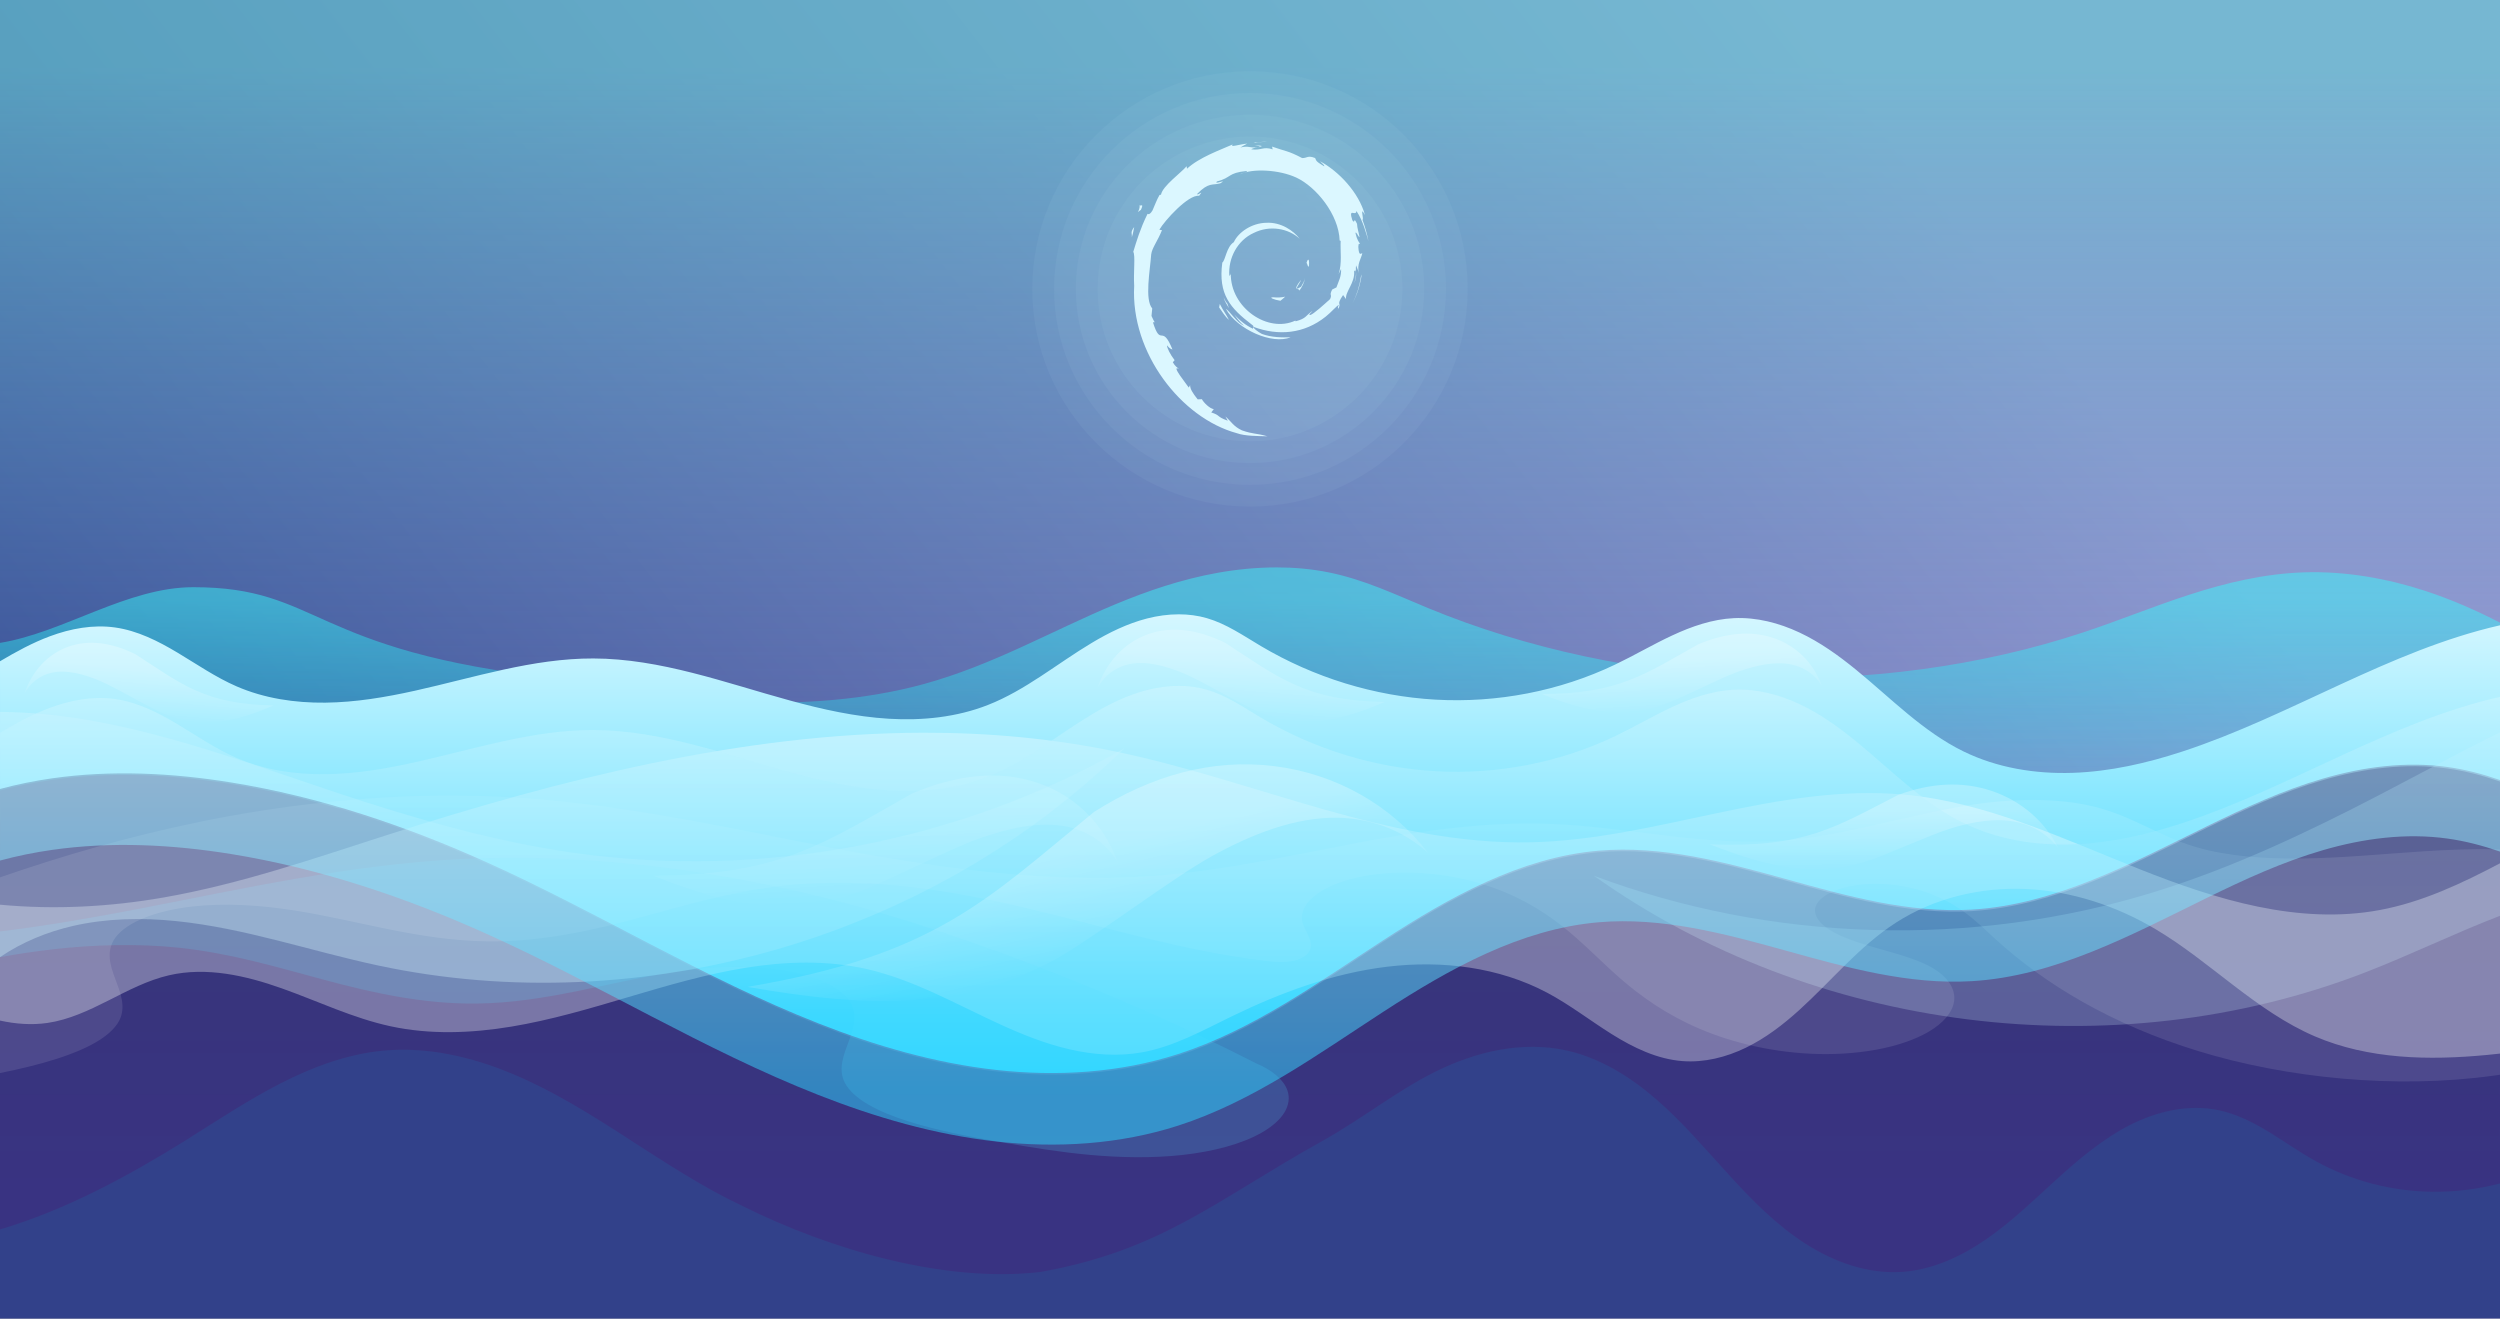
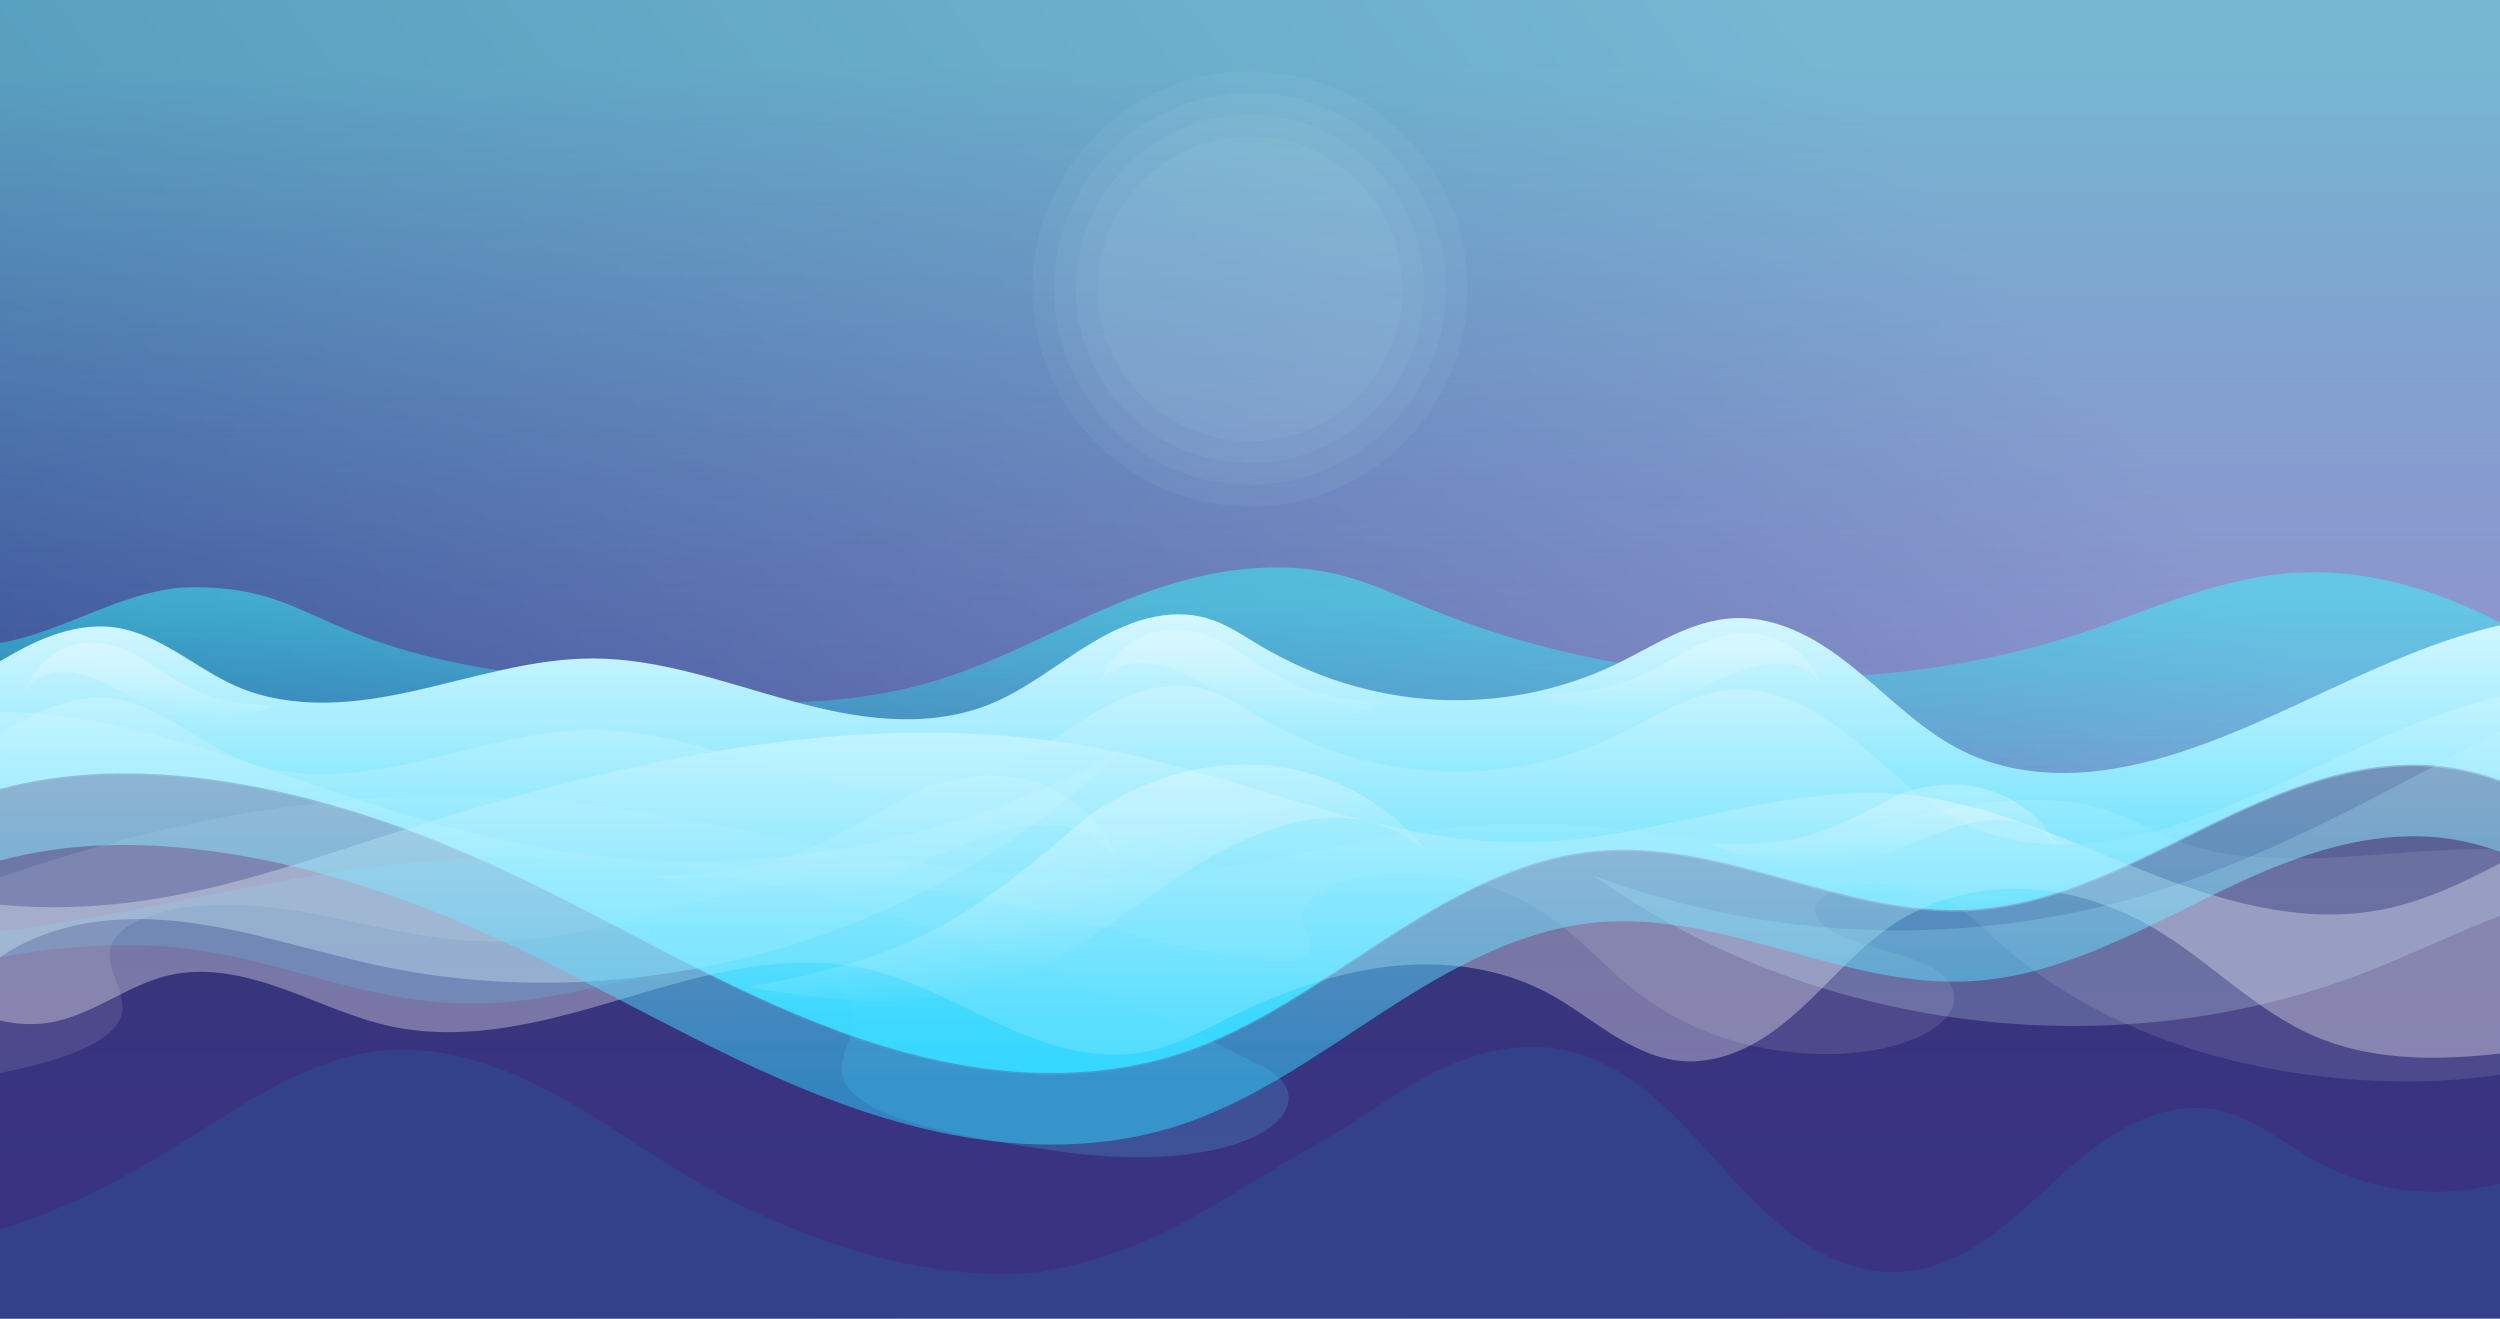
<svg xmlns="http://www.w3.org/2000/svg" xmlns:ns1="http://www.openswatchbook.org/uri/2009/osb" xmlns:xlink="http://www.w3.org/1999/xlink" id="svg8" version="1.1" viewBox="0 0 1083.733 571.5" height="2160" width="4096" style="enable-background:new">
  <defs id="defs2">
    <linearGradient id="linearGradient1275">
      <stop style="stop-color:#34ffff;stop-opacity:1" offset="0" id="stop1271" />
      <stop style="stop-color:#00ffff;stop-opacity:0.328" offset="1" id="stop1273" />
    </linearGradient>
    <linearGradient id="linearGradient1190">
      <stop style="stop-color:#ffffff;stop-opacity:1" offset="0" id="stop1186" />
      <stop style="stop-color:#ffffff;stop-opacity:0" offset="1" id="stop1188" />
    </linearGradient>
    <linearGradient id="linearGradient1199">
      <stop style="stop-color:#550064;stop-opacity:0.647" offset="0" id="stop1195" />
      <stop style="stop-color:#2e2e2e;stop-opacity:1" offset="1" id="stop1197" />
    </linearGradient>
    <linearGradient id="linearGradient1189">
      <stop style="stop-color:#2ed5ff;stop-opacity:1" offset="0" id="stop1185" />
      <stop style="stop-color:#d6f7ff;stop-opacity:1" offset="1" id="stop1187" />
    </linearGradient>
    <linearGradient ns1:paint="solid" id="linearGradient5411">
      <stop id="stop5409" offset="0" style="stop-color:#000000;stop-opacity:1;" />
    </linearGradient>
    <linearGradient ns1:paint="solid" id="linearGradient5224">
      <stop id="stop5222" offset="0" style="stop-color:#ffffff;stop-opacity:1;" />
    </linearGradient>
    <linearGradient xlink:href="#linearGradient1189" id="linearGradient1424" x1="286.325" y1="803.552" x2="286.325" y2="142.503" gradientUnits="userSpaceOnUse" gradientTransform="matrix(0.2645833,0,0,0.2645833,431.1468,-47.01476)" />
    <linearGradient xlink:href="#linearGradient1199" id="linearGradient1545" x1="127.075" y1="425.404" x2="127.075" y2="158.578" gradientUnits="userSpaceOnUse" gradientTransform="matrix(1,0,0,1.016424,431.147,-194.665)" />
    <linearGradient xlink:href="#linearGradient1190" id="linearGradient1192" x1="109.538" y1="295.128" x2="123.582" y2="343.811" gradientUnits="userSpaceOnUse" gradientTransform="rotate(3.306965,3775.54,6395.125)" />
    <linearGradient xlink:href="#linearGradient1190" id="linearGradient1212" gradientUnits="userSpaceOnUse" gradientTransform="matrix(-0.3902479,0.1037575,0.1450049,0.482443,535.7784,-142.0893)" x1="109.538" y1="295.128" x2="123.582" y2="343.811" />
    <linearGradient xlink:href="#linearGradient1190" id="linearGradient1216" gradientUnits="userSpaceOnUse" gradientTransform="matrix(0.6282399,0.159825,-0.2470431,0.6971736,391.6975,-143.0529)" x1="109.538" y1="295.128" x2="123.582" y2="343.811" />
    <linearGradient xlink:href="#linearGradient1190" id="linearGradient1236" gradientUnits="userSpaceOnUse" gradientTransform="matrix(-0.3384381,0.0899825,0.1257538,0.4183932,62.72042,-117.7709)" x1="109.538" y1="295.128" x2="123.582" y2="343.811" />
    <linearGradient xlink:href="#linearGradient1190" id="linearGradient1244" gradientUnits="userSpaceOnUse" gradientTransform="matrix(0.3788481,0.09637941,-0.1489747,0.4204173,733.7983,-123.2883)" x1="109.538" y1="295.128" x2="123.582" y2="343.811" />
    <linearGradient xlink:href="#linearGradient1190" id="linearGradient1248" gradientUnits="userSpaceOnUse" gradientTransform="matrix(0.4850357,0.1285777,-0.1309153,0.4763751,803.4166,-77.40054)" x1="109.538" y1="295.128" x2="123.582" y2="343.811" />
    <linearGradient xlink:href="#linearGradient1189" id="linearGradient1215" gradientUnits="userSpaceOnUse" gradientTransform="matrix(0.2645833,0,0,0.2645833,431.1468,-15.98942)" x1="286.325" y1="803.552" x2="286.325" y2="142.503" />
    <linearGradient xlink:href="#linearGradient1275" id="linearGradient1277" x1="122.311" y1="189.061" x2="122.311" y2="273.189" gradientUnits="userSpaceOnUse" gradientTransform="translate(431.147,-203.3901)" />
    <linearGradient xlink:href="#linearGradient835" id="linearGradient861" gradientUnits="userSpaceOnUse" gradientTransform="translate(0,-427.9561)" x1="-204.973" y1="-150.545" x2="453.474" y2="361.302" />
    <linearGradient id="linearGradient835">
      <stop style="stop-color:#34438d;stop-opacity:1" offset="0" id="stop831" />
      <stop style="stop-color:#9d95d0;stop-opacity:1" offset="1" id="stop833" />
    </linearGradient>
    <linearGradient xlink:href="#linearGradient853" id="linearGradient855" x1="104.897" y1="-490.958" x2="104.897" y2="-366.161" gradientUnits="userSpaceOnUse" gradientTransform="matrix(1,0,0,3.231279,0,1542.989)" />
    <linearGradient id="linearGradient853">
      <stop style="stop-color:#5fcbd3;stop-opacity:0.631" offset="0" id="stop849" />
      <stop style="stop-color:#577dc4;stop-opacity:0" offset="1" id="stop851" />
    </linearGradient>
  </defs>
  <g id="layer1" transform="translate(0,274.5)" style="display:inline;opacity:1">
    <rect style="display:inline;opacity:1;fill:#353a5b;fill-opacity:1;fill-rule:nonzero;stroke:none;stroke-width:3.175;stroke-linecap:butt;stroke-linejoin:round;stroke-miterlimit:4;stroke-dasharray:none;stroke-dashoffset:0;stroke-opacity:1;paint-order:normal" id="rect1690" width="1083.733" height="571.5" x="-6.2807871e-005" y="-274.5" />
    <g transform="translate(431.147,-202.7281)" id="g3589" style="display:inline;opacity:1;stroke-width:3.175;stroke-miterlimit:4;stroke-dasharray:none">
      <rect y="-499.728" x="-431.147" height="571.5" width="1083.733" id="rect857-5" style="opacity:1;fill:url(#linearGradient861);fill-opacity:1;fill-rule:nonzero;stroke:none;stroke-width:3.175;stroke-linecap:butt;stroke-linejoin:round;stroke-miterlimit:4;stroke-dasharray:none;stroke-dashoffset:0;stroke-opacity:1;paint-order:normal" transform="scale(1,-1)" />
      <rect y="-71.772" x="-431.147" height="571.5" width="1083.733" id="rect843-2" style="opacity:1;fill:url(#linearGradient855);fill-opacity:1;fill-rule:nonzero;stroke:none;stroke-width:3.175;stroke-linecap:butt;stroke-linejoin:round;stroke-miterlimit:4;stroke-dasharray:none;stroke-dashoffset:0;stroke-opacity:1;paint-order:normal" />
    </g>
    <circle style="opacity:0.048;fill:#d7f7ff;fill-opacity:1;fill-rule:nonzero;stroke:none;stroke-width:2.646;stroke-linecap:round;stroke-linejoin:miter;stroke-miterlimit:4;stroke-dasharray:none;stroke-dashoffset:10;stroke-opacity:0.667;paint-order:markers fill stroke" id="circle4960" cx="541.867" cy="-149.256" r="66.066" />
    <circle r="94.38" cy="-149.256" cx="541.867" id="circle4916" style="opacity:0.048;fill:#d7f7ff;fill-opacity:1;fill-rule:nonzero;stroke:none;stroke-width:2.646;stroke-linecap:round;stroke-linejoin:miter;stroke-miterlimit:4;stroke-dasharray:none;stroke-dashoffset:10;stroke-opacity:0.667;paint-order:markers fill stroke" />
    <circle style="opacity:0.048;fill:#d7f7ff;fill-opacity:1;fill-rule:nonzero;stroke:none;stroke-width:2.646;stroke-linecap:round;stroke-linejoin:miter;stroke-miterlimit:4;stroke-dasharray:none;stroke-dashoffset:10;stroke-opacity:0.667;paint-order:markers fill stroke" id="circle4958" cx="541.867" cy="-149.256" r="75.504" />
    <path style="display:inline;opacity:0.456;fill:url(#linearGradient1277);fill-opacity:1;fill-rule:nonzero;stroke:none;stroke-width:3.175;stroke-linecap:butt;stroke-linejoin:round;stroke-miterlimit:4;stroke-dasharray:none;stroke-dashoffset:0;stroke-opacity:1;paint-order:normal" d="m 553.458,-28.532 c -8.602,-0.006 -17.243,0.84 -25.578,2.333 -15.689,2.81 -30.398,7.835 -44.301,13.622 -27.806,11.575 -53.12,26.406 -83.279,34.648 -25.096,6.858 -52.571,8.817 -79.484,7.695 -26.913,-1.123 -53.085,-7.277 -79.395,-10.197 -107.651,-11.948 -102.239,-39.524 -157.642,-39.524 -28.75,0 -56.121,19.651 -83.779,24.144 V 75.811 H 1083.733 V -4.592 c -10.234,-5.26 -20.977,-10.025 -32.481,-13.781 -16.411,-5.359 -34.492,-8.62 -52.599,-8.017 -17.191,0.573 -33.797,4.581 -49.403,9.633 -15.605,5.051 -30.455,11.169 -45.987,16.328 C 858.725,14.365 808.741,21.027 759.466,19.101 710.191,17.176 661.715,6.701 619.263,-10.814 c -14.035,-5.791 -27.686,-12.42 -43.359,-15.577 -7.295,-1.469 -14.855,-2.137 -22.446,-2.142 z" id="rect1245" />
    <path style="display:inline;opacity:1;fill:#32418a;fill-opacity:1;fill-rule:nonzero;stroke:none;stroke-width:3.175;stroke-linecap:butt;stroke-linejoin:round;stroke-miterlimit:4;stroke-dasharray:none;stroke-dashoffset:0;stroke-opacity:1;paint-order:normal" d="m 1083.733,48.023 v 16.279 c -7.42,-2.581 -15.011,-4.575 -22.805,-5.661 -17.992,-2.507 -36.416,-0.054 -53.861,5.011 -17.445,5.065 -34.031,12.689 -50.342,20.687 -32.621,15.995 -65.732,33.973 -101.999,36.125 -27.377,1.625 -54.363,-5.957 -80.788,-13.296 -26.424,-7.339 -53.568,-14.574 -80.893,-12.24 -33.929,2.899 -64.799,20.244 -93.36,38.788 -28.561,18.544 -56.618,38.972 -89.036,49.394 -25.34,8.147 -52.51,9.805 -78.962,6.843 -26.452,-2.962 -52.246,-10.451 -77.016,-20.195 C 305.131,150.272 259.607,121.877 211.072,100.008 175.672,84.057 138.542,71.567 100.214,65.361 74.551,61.206 48.277,59.893 22.54,63.567 14.953,64.65 7.412,66.182 -5.8081309e-5,68.179 V 297 H 1083.733 V 48.023 Z" id="rect1317" />
    <path style="opacity:0.331;fill:url(#linearGradient1545);fill-opacity:1;fill-rule:nonzero;stroke:none;stroke-width:3.175;stroke-linecap:butt;stroke-linejoin:round;stroke-miterlimit:4;stroke-dasharray:none;stroke-dashoffset:0;stroke-opacity:1;paint-order:normal" d="m 742.867,18.577 c -6.276,3.8e-4 -12.568,0.559 -18.732,1.565 -19.723,3.218 -38.488,10.701 -57.11,18.046 -18.622,7.345 -37.474,14.656 -57.252,17.502 -19.778,2.846 -40.836,0.885 -58.076,-9.369 -7.094,-4.219 -13.468,-9.78 -21.089,-12.91 -10.555,-4.335 -22.649,-3.547 -33.437,0.148 -10.788,3.695 -20.467,10.103 -29.656,16.934 -9.189,6.831 -18.05,14.171 -27.842,20.074 -9.791,5.903 -20.707,10.371 -32.084,10.794 -14.625,0.544 -28.588,-5.545 -42.178,-11.065 -24.921,-10.124 -50.689,-18.761 -77.373,-21.683 -26.684,-2.922 -54.499,0.154 -78.451,12.462 -8.561,4.399 -16.632,9.959 -25.775,12.909 -9.361,3.02 -19.485,3.14 -29.139,1.299 -9.653,-1.84 -18.876,-5.584 -27.617,-10.136 -17.482,-9.104 -33.223,-21.466 -51.031,-29.892 -23.544,-11.14 -50.375,-14.835 -76.029,-10.84 V 258.452 C 28.53,249.979 55.29,235.541 80.715,219.675 c 13.429,-8.38 26.621,-17.212 40.687,-24.433 14.066,-7.221 29.146,-12.837 44.839,-14.295 19.035,-1.769 38.241,2.671 55.917,10.064 17.676,7.393 34.021,17.674 50.16,28.084 16.139,10.41 32.23,21.036 49.571,29.208 38.145,19.024 87.796,33.45 129.202,28.581 52.813,-9.489 75.831,-31.019 122.868,-57.208 16.416,-9.14 31.242,-21.104 48.035,-29.507 17.72,-8.867 38.13,-13.583 57.409,-9.221 14.497,3.28 27.533,11.477 38.811,21.299 11.278,9.822 21.017,21.304 31.109,32.378 10.093,11.074 20.697,21.878 33.245,29.953 12.548,8.075 27.297,13.309 42.113,12.269 13.164,-0.924 25.611,-6.717 36.511,-14.276 10.9,-7.559 20.481,-16.879 30.317,-25.82 9.835,-8.941 20.095,-17.624 31.907,-23.603 11.812,-5.978 25.422,-9.103 38.342,-6.381 7.786,1.641 15.016,5.314 21.842,9.461 6.825,4.147 13.352,8.805 20.336,12.669 15.397,8.519 32.891,13.018 50.42,13.227 9.893,0.118 19.788,-1.124 29.376,-3.605 V 22.227 c -2.433,0.212 -4.858,0.505 -7.265,0.88 -17.799,2.776 -34.756,9.702 -50.711,18.189 -31.909,16.975 -60.63,40.415 -94.46,52.972 -12.076,4.482 -24.756,7.523 -37.606,7.89 -12.85,0.368 -25.895,-2.012 -37.376,-7.89 -14.759,-7.557 -26.153,-20.358 -37.101,-32.941 -10.948,-12.583 -22.147,-25.509 -36.71,-33.451 -12.101,-6.599 -25.829,-9.302 -39.637,-9.301 z" id="rect1399" />
    <path id="path1213" d="m 511.033,-8.196 c -4.649,-0.004 -9.319,0.652 -13.823,1.811 -8.479,2.182 -16.428,6.084 -23.941,10.578 -15.027,8.989 -28.707,20.505 -45.005,26.905 -13.562,5.326 -28.41,6.848 -42.955,5.976 -14.544,-0.872 -28.854,-4.07 -42.907,-7.919 -28.106,-7.699 -56.052,-18.137 -85.193,-18.217 -26.242,-0.072 -51.657,8.277 -77.274,13.97 -12.809,2.847 -25.827,5.047 -38.947,5.188 -13.12,0.141 -26.394,-1.835 -38.43,-7.062 -9.011,-3.913 -17.144,-9.551 -25.575,-14.594 -8.431,-5.043 -17.418,-9.584 -27.147,-10.942 -9.498,-1.325 -19.229,0.478 -28.215,3.827 -7.563,2.819 -14.667,6.705 -21.62,10.824 v 55.367 C 7.412,65.52 14.953,63.988 22.541,62.905 c 25.737,-3.674 52.011,-2.361 77.674,1.794 38.328,6.206 75.458,18.696 110.858,34.647 48.535,21.869 94.059,50.264 143.599,69.751 24.77,9.744 50.564,17.232 77.016,20.195 26.452,2.962 53.621,1.304 78.961,-6.843 32.419,-10.422 60.476,-30.85 89.037,-49.394 28.561,-18.544 59.431,-35.889 93.36,-38.788 27.325,-2.335 54.469,4.9 80.893,12.24 26.425,7.339 53.411,14.921 80.788,13.296 36.268,-2.153 69.378,-20.13 101.999,-36.125 16.311,-7.998 32.896,-15.622 50.342,-20.687 17.445,-5.065 35.869,-7.518 53.861,-5.011 7.795,1.086 15.385,3.08 22.805,5.661 V -3.442 c -48.164,10.962 -90.645,39.289 -137.622,54.701 -15.415,5.057 -31.398,8.723 -47.612,9.262 -16.214,0.54 -32.711,-2.144 -47.289,-9.262 -17.606,-8.597 -31.491,-23.069 -46.668,-35.459 -7.589,-6.195 -15.623,-11.946 -24.492,-16.108 -8.869,-4.162 -18.64,-6.694 -28.426,-6.225 -9.29,0.445 -18.265,3.557 -26.698,7.48 -8.434,3.923 -16.458,8.674 -24.852,12.68 -24.07,11.489 -51.082,16.662 -77.711,15.167 -26.629,-1.495 -52.826,-9.629 -75.769,-23.231 -7.585,-4.497 -14.962,-9.644 -23.432,-12.096 -3.942,-1.141 -8.028,-1.659 -12.13,-1.663 z" style="opacity:1;fill:url(#linearGradient1424);fill-opacity:1;fill-rule:nonzero;stroke:none;stroke-width:3.175;stroke-linecap:butt;stroke-linejoin:round;stroke-miterlimit:4;stroke-dasharray:none;stroke-dashoffset:0;stroke-opacity:1;paint-order:normal" />
    <path style="display:inline;opacity:0.328;fill:#ffffff;fill-opacity:1;fill-rule:nonzero;stroke:none;stroke-width:3.175;stroke-linecap:butt;stroke-linejoin:round;stroke-miterlimit:4;stroke-dasharray:none;stroke-dashoffset:0;stroke-opacity:1;paint-order:normal" d="m 400.139,43.128 c -78.15,0.166 -156.903,20.144 -231.971,44.234 -32.076,10.293 -64.06,21.388 -97.243,27.193 -23.288,4.074 -47.357,5.361 -70.925,3.121 v 50.231 C 6.759,169.394 13.716,169.931 20.546,168.94 c 9.376,-1.361 18.091,-5.508 26.549,-9.777 8.458,-4.269 16.942,-8.756 26.173,-10.889 16.226,-3.749 33.252,0.113 48.942,5.694 15.69,5.581 30.85,12.91 47.129,16.422 17.112,3.691 34.934,3.021 52.205,0.162 17.271,-2.859 34.103,-7.862 50.888,-12.834 16.785,-4.971 33.631,-9.936 50.915,-12.712 17.284,-2.777 35.118,-3.319 52.194,0.535 20.583,4.646 39.157,15.411 58.354,24.17 9.598,4.379 19.462,8.293 29.742,10.665 10.28,2.372 21.023,3.171 31.408,1.309 13.714,-2.458 26.14,-9.373 38.663,-15.479 21.395,-10.43 44.061,-18.809 67.693,-21.648 23.632,-2.838 48.376,0.141 69.384,11.329 9.757,5.196 18.53,12.034 27.9,17.9 9.369,5.865 19.659,10.849 30.681,11.691 9.428,0.72 18.924,-1.666 27.432,-5.792 8.508,-4.126 16.096,-9.94 23.108,-16.284 14.022,-12.688 26.111,-27.741 42.017,-37.969 16.61,-10.681 36.734,-15.454 56.461,-14.554 19.727,0.9 39.029,7.322 56.013,17.398 23.935,14.199 43.546,35.529 69.125,46.493 23.239,9.961 49.445,10.46 74.612,8.039 1.868,-0.18 3.735,-0.378 5.601,-0.586 V 99.735 c -16.572,8.738 -33.706,16.832 -52.096,20.258 -35.158,6.55 -71.097,-4.537 -104.319,-17.776 -33.222,-13.24 -66.271,-28.97 -101.883,-32.258 -27.137,-2.506 -54.377,2.38 -81.042,8.008 -26.665,5.628 -53.394,12.047 -80.639,12.659 -61.372,1.377 -119.181,-26.526 -179.255,-39.157 -27.906,-5.867 -56.094,-8.4 -84.361,-8.34 z" id="rect1470" />
    <path style="display:inline;opacity:0.176;fill:#55ddff;fill-opacity:1;fill-rule:nonzero;stroke:none;stroke-width:3.175;stroke-linecap:butt;stroke-linejoin:round;stroke-miterlimit:4;stroke-dasharray:none;stroke-dashoffset:0;stroke-opacity:1;paint-order:normal" d="m 220.717,97.351 c -6.995,0.03 -13.99,0.216 -20.968,0.568 -48.604,2.455 -93.872,12.741 -139.357,21.512 -19.626,3.785 -39.854,7.326 -60.392,9.848 v 11.15 C 7.409,139.093 14.946,137.942 22.635,137.059 c 17.956,-2.062 36.819,-2.636 54.848,-0.735 22.727,2.397 42.936,8.541 63.345,14.01 20.409,5.469 42.476,10.463 65.713,10.202 14.865,-0.167 29.282,-2.49 43.038,-5.266 13.755,-2.776 27.145,-6.033 41.332,-8.221 14.187,-2.188 29.483,-3.274 43.948,-1.581 7.232,0.846 14.168,2.391 19.986,4.666 5.818,2.276 10.488,5.295 13.019,8.732 2.094,2.844 2.703,5.912 2.479,8.934 -0.224,3.022 -1.26,6.015 -2.372,8.989 -2.225,5.949 -4.76,12.106 -1.805,17.977 1.783,3.543 5.526,6.808 10.322,9.595 4.796,2.787 10.626,5.111 16.848,7.103 12.553,4.019 26.654,6.7 40.756,9.184 12.63,2.225 25.411,4.322 38.607,5.51 13.196,1.188 26.885,1.447 39.975,5e-4 13.089,-1.446 25.57,-4.682 34.3,-9.69 4.365,-2.504 7.755,-5.43 9.726,-8.582 1.97,-3.152 2.505,-6.531 1.357,-9.78 -1.594,-4.511 -6.489,-8.723 -13.585,-11.689 v 5.1e-4 c -30.641,-15.615 -63.587,-30.137 -98.492,-43.414 -35.507,-13.506 -73.318,-25.796 -114.761,-34.281 -34.968,-7.159 -72.73,-11.534 -110.501,-11.371 z" id="rect1472" />
    <path style="opacity:0.345;fill:#d5f6ff;fill-opacity:1;fill-rule:nonzero;stroke:none;stroke-width:3.175;stroke-linecap:butt;stroke-linejoin:round;stroke-miterlimit:4;stroke-dasharray:none;stroke-dashoffset:0;stroke-opacity:1;paint-order:normal" d="M -4.8808131e-4,34.088 V 140.43 C 9.517,133.921 20.438,129.45 31.704,126.874 c 14.584,-3.335 29.749,-3.596 44.632,-2.083 29.767,3.026 58.335,12.994 87.594,19.249 C 278.3,168.491 403.901,131.942 487.294,49.942 415.601,90.633 330.285,106.809 248.673,95.186 213.484,90.174 179.188,80.201 145.468,68.963 97.945,53.124 50.027,34.481 -4.8808131e-4,34.088 Z" id="rect1504" />
    <path style="display:inline;opacity:0.108;fill:#ffffff;fill-opacity:1;fill-rule:nonzero;stroke:none;stroke-width:3.175;stroke-linecap:butt;stroke-linejoin:round;stroke-miterlimit:4;stroke-dasharray:none;stroke-dashoffset:0;stroke-opacity:1;paint-order:normal" d="m 197.202,70.38 c -37.772,-0.163 -75.534,4.212 -110.501,11.371 -30.716,6.289 -59.435,14.669 -86.701,24.084 v 84.825 C 8.539,188.934 16.854,186.968 24.581,184.494 c 6.222,-1.992 12.053,-4.316 16.849,-7.103 4.796,-2.786 8.539,-6.051 10.322,-9.595 2.955,-5.872 0.419,-12.028 -1.805,-17.977 -1.112,-2.974 -2.148,-5.967 -2.372,-8.99 -0.224,-3.022 0.385,-6.091 2.479,-8.934 2.531,-3.437 7.201,-6.456 13.019,-8.732 5.818,-2.275 12.754,-3.82 19.986,-4.666 14.465,-1.692 29.761,-0.607 43.948,1.581 14.187,2.188 27.577,5.445 41.332,8.221 13.755,2.776 28.173,5.1 43.038,5.266 23.238,0.261 45.304,-4.734 65.713,-10.202 20.409,-5.469 40.619,-11.613 63.346,-14.009 18.029,-1.901 36.892,-1.327 54.848,0.734 17.956,2.062 35.095,5.576 51.675,9.543 33.159,7.935 64.903,17.827 100.65,22.283 2.244,0.28 4.513,0.539 6.825,0.597 2.312,0.059 4.685,-0.092 6.76,-0.597 2.757,-0.67 4.808,-1.934 5.919,-3.344 1.111,-1.41 1.342,-2.958 1.088,-4.465 -0.509,-3.014 -2.885,-5.886 -3.611,-8.889 -1.028,-4.255 1.402,-8.653 6.317,-12.192 4.915,-3.539 12.223,-6.22 20.377,-7.734 8.153,-1.514 17.114,-1.883 25.741,-1.274 8.627,0.609 16.923,2.177 24.402,4.378 14.957,4.401 26.42,11.207 35.654,18.475 9.235,7.269 16.509,15.091 25.059,22.559 9.332,8.152 20.349,15.971 34.739,22.092 14.39,6.12 32.456,10.462 51.464,10.883 9.504,0.21 19.134,-0.569 27.858,-2.436 8.724,-1.866 16.514,-4.833 22.075,-8.628 5.561,-3.795 8.835,-8.421 8.904,-13.098 0.069,-4.677 -3.13,-9.38 -9.189,-12.986 -4.168,-2.48 -9.547,-4.4 -15.117,-6.089 -5.57,-1.689 -11.393,-3.174 -16.85,-4.95 -5.457,-1.776 -10.601,-3.875 -14.264,-6.541 -3.663,-2.666 -5.742,-5.959 -4.713,-9.136 0.728,-2.25 2.998,-4.359 6.238,-5.988 3.24,-1.629 7.422,-2.783 11.892,-3.385 8.939,-1.204 18.726,-0.177 26.727,2.123 8.001,2.3 14.373,5.777 19.559,9.554 5.187,3.776 9.295,7.879 13.698,11.889 21.159,19.268 50.134,36.9 87.957,48.462 37.823,11.562 85.14,16.539 127.988,10.564 0.879,-0.123 1.754,-0.251 2.628,-0.383 V 93.703 c -11.126,-0.319 -22.421,0.147 -33.501,0.866 -17.524,1.138 -34.947,2.889 -52.618,3.096 -15.866,0.185 -32.269,-0.972 -45.849,-5.01 -8.121,-2.415 -14.904,-5.754 -21.735,-8.993 -6.832,-3.239 -13.925,-6.455 -22.417,-8.54 -10.94,-2.685 -23.636,-3.316 -35.774,-2.588 -12.137,0.727 -23.809,2.747 -35.021,5.145 -22.425,4.795 -44.127,11.243 -68.453,12.472 -16.315,0.824 -32.717,-0.78 -48.638,-2.716 -15.922,-1.936 -31.796,-4.222 -48.155,-4.799 -29.72,-1.048 -58.995,3.597 -86.748,8.928 -27.753,5.331 -55.291,11.462 -84.764,13.614 -48.329,3.529 -97.048,-3.947 -142.533,-12.719 -45.486,-8.772 -90.754,-19.057 -139.357,-21.512 -6.978,-0.352 -13.973,-0.538 -20.968,-0.568 z" id="rect1468" />
    <path style="display:inline;opacity:0.223;fill:#d5f6ff;fill-opacity:1;fill-rule:nonzero;stroke:none;stroke-width:3.175;stroke-linecap:butt;stroke-linejoin:round;stroke-miterlimit:4;stroke-dasharray:none;stroke-dashoffset:0;stroke-opacity:1;paint-order:normal" d="m 1083.733,42.957 c -17.602,8.66 -34.916,18.102 -52.238,27.117 -31.529,16.409 -63.826,31.66 -97.786,42.151 -78.762,24.332 -165.561,21.796 -242.768,-7.095 95.267,67.841 225.057,84.151 334.148,41.991 19.764,-7.638 38.893,-17.057 58.645,-24.632 z" id="rect1476" />
    <path style="opacity:0.5;fill:url(#linearGradient1215);fill-opacity:1;fill-rule:nonzero;stroke:none;stroke-width:3.175;stroke-linecap:butt;stroke-linejoin:round;stroke-miterlimit:4;stroke-dasharray:none;stroke-dashoffset:0;stroke-opacity:1;paint-order:normal" d="m 511.033,22.829 c -4.649,-0.004 -9.319,0.652 -13.823,1.811 -8.479,2.182 -16.428,6.084 -23.941,10.578 -15.027,8.989 -28.707,20.505 -45.005,26.905 -13.562,5.326 -28.41,6.848 -42.955,5.976 -14.544,-0.872 -28.854,-4.07 -42.907,-7.919 -28.106,-7.699 -56.052,-18.137 -85.193,-18.217 -26.242,-0.072 -51.657,8.277 -77.274,13.97 -12.809,2.847 -25.827,5.047 -38.947,5.188 -13.12,0.141 -26.394,-1.835 -38.43,-7.062 -9.011,-3.913 -17.144,-9.551 -25.575,-14.594 -8.431,-5.043 -17.418,-9.584 -27.147,-10.942 -9.498,-1.325 -19.229,0.478 -28.215,3.827 -7.563,2.819 -14.667,6.705 -21.62,10.824 v 55.367 C 7.412,96.545 14.953,95.013 22.541,93.93 c 25.737,-3.674 52.011,-2.361 77.674,1.794 38.328,6.206 75.458,18.696 110.858,34.647 48.535,21.869 94.059,50.264 143.599,69.751 24.77,9.744 50.564,17.232 77.016,20.195 26.452,2.962 53.621,1.304 78.961,-6.843 32.419,-10.422 60.476,-30.85 89.037,-49.394 28.561,-18.544 59.431,-35.889 93.36,-38.788 27.325,-2.335 54.469,4.9 80.893,12.24 26.425,7.339 53.411,14.921 80.788,13.296 36.268,-2.153 69.378,-20.13 101.999,-36.125 16.311,-7.998 32.896,-15.622 50.342,-20.687 17.445,-5.065 35.869,-7.518 53.861,-5.011 7.795,1.086 15.385,3.08 22.805,5.661 v -67.082 c -48.164,10.962 -90.645,39.289 -137.622,54.701 -15.415,5.057 -31.398,8.723 -47.612,9.262 -16.214,0.54 -32.711,-2.144 -47.289,-9.262 -17.606,-8.597 -31.491,-23.069 -46.668,-35.459 -7.589,-6.195 -15.623,-11.946 -24.492,-16.108 -8.869,-4.162 -18.64,-6.694 -28.426,-6.225 -9.29,0.445 -18.265,3.557 -26.698,7.48 -8.434,3.923 -16.458,8.674 -24.852,12.68 -24.07,11.489 -51.082,16.662 -77.711,15.167 -26.629,-1.495 -52.826,-9.629 -75.769,-23.231 -7.585,-4.497 -14.962,-9.644 -23.432,-12.096 -3.942,-1.141 -8.028,-1.659 -12.13,-1.663 z" id="rect1155" />
    <path id="path1156" d="m 457.148,141.552 c 17.364,-9.692 50.699,-35.221 68.09,-44.845 17.391,-9.624 36.302,-17.071 54.741,-16.718 14.834,0.284 28.82,5.779 39.222,15.41 -16.043,-20.9 -40.192,-34.527 -66.992,-37.805 -26.8,-3.278 -52.823,3.976 -77.913,19.844 -46.829,38.244 -68.579,62.05 -150.263,75.876 55.134,9.676 94.034,9.395 133.115,-11.762 z" style="opacity:0.26;fill:url(#linearGradient1192);fill-opacity:1;stroke:none;stroke-width:0.265px;stroke-linecap:butt;stroke-linejoin:miter;stroke-opacity:1" />
    <path style="opacity:0.209;fill:url(#linearGradient1212);fill-opacity:1;stroke:none;stroke-width:0.265px;stroke-linecap:butt;stroke-linejoin:miter;stroke-opacity:1" d="m 545.792,34.152 c -8.095,-3.411 -24.482,-13.334 -32.58,-16.709 -8.098,-3.375 -16.534,-5.574 -23.828,-4.005 -5.869,1.262 -10.763,5.001 -13.725,10.486 3.83,-11.406 11.774,-19.881 22.039,-23.51 10.265,-3.629 21.508,-2.063 33.432,3.774 23.312,15.101 34.878,25.062 69.075,25.616 -20.758,8.895 -36.273,11.705 -54.413,4.348 z" id="path1210" />
    <path id="path1214" d="m 370.905,112.64 c 13.177,-4.763 39.931,-18.789 53.111,-23.5 13.18,-4.711 26.877,-7.706 38.63,-5.257 9.455,1.97 17.271,7.515 21.916,15.548 -5.894,-16.654 -18.517,-29.146 -35.018,-34.656 -16.501,-5.51 -34.719,-3.5 -54.152,4.696 -38.085,21.382 -57.044,35.575 -112.349,35.578 33.33,13.404 58.341,17.848 87.861,7.591 z" style="opacity:0.111;fill:url(#linearGradient1216);fill-opacity:1;stroke:none;stroke-width:0.265px;stroke-linecap:butt;stroke-linejoin:miter;stroke-opacity:1" />
    <path id="path1234" d="m 71.404,35.072 c -7.02,-2.958 -21.232,-11.564 -28.254,-14.491 -7.023,-2.927 -14.339,-4.834 -20.665,-3.474 -5.09,1.094 -9.334,4.337 -11.903,9.093 3.321,-9.892 10.211,-17.242 19.113,-20.388 8.902,-3.147 18.652,-1.789 28.994,3.273 20.217,13.096 30.247,21.735 59.904,22.215 -18.003,7.714 -31.458,10.151 -47.189,3.771 z" style="opacity:0.253;fill:url(#linearGradient1236);fill-opacity:1;stroke:none;stroke-width:0.265px;stroke-linecap:butt;stroke-linejoin:miter;stroke-opacity:1" />
    <path style="opacity:0.233;fill:url(#linearGradient1244);fill-opacity:1;stroke:none;stroke-width:0.265px;stroke-linecap:butt;stroke-linejoin:miter;stroke-opacity:1" d="m 721.26,30.902 c 7.946,-2.872 24.08,-11.33 32.028,-14.171 7.948,-2.841 16.208,-4.647 23.295,-3.17 5.702,1.188 10.415,4.532 13.216,9.376 -3.554,-10.043 -11.166,-17.576 -21.117,-20.899 -9.951,-3.323 -20.937,-2.111 -32.655,2.832 -22.966,12.894 -34.4,21.453 -67.75,21.455 20.099,8.083 35.181,10.763 52.983,4.578 z" id="path1242" />
    <path style="opacity:0.25;fill:url(#linearGradient1248);fill-opacity:1;stroke:none;stroke-width:0.265px;stroke-linecap:butt;stroke-linejoin:miter;stroke-opacity:1" d="m 807.904,99.287 c 9.535,-2.929 28.551,-11.897 38.092,-14.791 9.541,-2.894 19.606,-4.583 28.638,-2.552 7.266,1.633 13.579,5.699 17.706,11.4 -5.743,-11.713 -16.219,-20.731 -29.062,-25.018 -12.843,-4.287 -26.386,-3.409 -40.354,1.725 -26.958,13.748 -40.099,23.052 -81.69,21.489 26.12,10.236 45.279,14.024 66.672,7.748 z" id="path1246" />
    <circle style="opacity:0.048;fill:#d7f7ff;fill-opacity:1;fill-rule:nonzero;stroke:none;stroke-width:2.646;stroke-linecap:round;stroke-linejoin:miter;stroke-miterlimit:4;stroke-dasharray:none;stroke-dashoffset:10;stroke-opacity:0.667;paint-order:markers fill stroke" id="circle4956" cx="541.867" cy="-149.256" r="84.942" />
    <g transform="matrix(1.776046,0,0,1.776046,-463.8478,-9.980571)" id="g5108" style="overflow:visible;opacity:0.106;fill:#ffffff;fill-opacity:1;stroke:none;stroke-width:0.447;stroke-miterlimit:4;stroke-dasharray:none;stroke-opacity:1" />
-     <g style="overflow:visible;opacity:1;fill:#dbf7ff;fill-opacity:1;stroke:none;stroke-width:0.536;stroke-miterlimit:4;stroke-dasharray:none;stroke-opacity:1" id="g5319" transform="matrix(1.480038,0,0,1.480038,63.06049,-202.6849)">
-       <g id="Layer_1" style="fill:#dbf7ff;fill-opacity:1;stroke:none;stroke-width:0.674;stroke-miterlimit:4;stroke-dasharray:none;stroke-opacity:1" transform="matrix(0.7961245,0,0,0.7961245,288.8935,-7.069709)">
-         <g id="g5296" style="fill:#dbf7ff;fill-opacity:1;stroke:none;stroke-width:0.674;stroke-miterlimit:4;stroke-dasharray:none;stroke-opacity:1">
-           <path id="path5272" d="m 51.986,57.297 c -1.797,0.025 0.34,0.926 2.686,1.287 0.648,-0.506 1.236,-1.018 1.76,-1.516 -1.461,0.358 -2.948,0.366 -4.446,0.229" style="fill:#dbf7ff;fill-opacity:1;stroke:none;stroke-width:0.674;stroke-miterlimit:4;stroke-dasharray:none;stroke-opacity:1" />
-           <path id="path5274" d="m 61.631,54.893 c 1.07,-1.477 1.85,-3.094 2.125,-4.766 -0.24,1.192 -0.887,2.221 -1.496,3.307 -3.359,2.115 -0.316,-1.256 -0.002,-2.537 -3.612,4.546 -0.496,2.726 -0.627,3.996" style="fill:#dbf7ff;fill-opacity:1;stroke:none;stroke-width:0.674;stroke-miterlimit:4;stroke-dasharray:none;stroke-opacity:1" />
-           <path id="path5276" d="m 65.191,45.629 c 0.217,-3.236 -0.637,-2.213 -0.924,-0.978 0.335,0.174 0.6,2.281 0.924,0.978" style="fill:#dbf7ff;fill-opacity:1;stroke:none;stroke-width:0.674;stroke-miterlimit:4;stroke-dasharray:none;stroke-opacity:1" />
-           <path id="path5278" d="m 45.172,1.399 c 0.959,0.172 2.072,0.304 1.916,0.533 1.049,-0.23 1.287,-0.442 -1.916,-0.533" style="fill:#dbf7ff;fill-opacity:1;stroke:none;stroke-width:0.674;stroke-miterlimit:4;stroke-dasharray:none;stroke-opacity:1" />
-           <path id="path5280" d="M 47.088,1.932 46.41,2.072 47.041,2.016 47.088,1.932" style="fill:#dbf7ff;fill-opacity:1;stroke:none;stroke-width:0.674;stroke-miterlimit:4;stroke-dasharray:none;stroke-opacity:1" />
-           <path id="path5282" d="m 76.992,46.856 c 0.107,2.906 -0.85,4.316 -1.713,6.812 l -1.553,0.776 c -1.271,2.468 0.123,1.567 -0.787,3.53 -1.984,1.764 -6.021,5.52 -7.313,5.863 -0.943,-0.021 0.639,-1.113 0.846,-1.541 -2.656,1.824 -2.131,2.738 -6.193,3.846 L 60.16,65.878 C 50.142,70.591 36.226,61.251 36.409,48.507 c -0.107,0.809 -0.304,0.607 -0.526,0.934 -0.517,-6.557 3.028,-13.143 9.007,-15.832 5.848,-2.895 12.704,-1.707 16.893,2.197 -2.301,-3.014 -6.881,-6.209 -12.309,-5.91 -5.317,0.084 -10.291,3.463 -11.951,7.131 -2.724,1.715 -3.04,6.611 -4.227,7.507 -1.597,11.737 3.004,16.808 10.787,22.773 1.225,0.826 0.345,0.951 0.511,1.58 -2.586,-1.211 -4.954,-3.039 -6.901,-5.277 1.033,1.512 2.148,2.982 3.589,4.137 -2.438,-0.826 -5.695,-5.908 -6.646,-6.115 4.203,7.525 17.052,13.197 23.78,10.383 -3.113,0.115 -7.068,0.064 -10.566,-1.229 -1.469,-0.756 -3.467,-2.322 -3.11,-2.615 9.182,3.43 18.667,2.598 26.612,-3.771 2.021,-1.574 4.229,-4.252 4.867,-4.289 -0.961,1.445 0.164,0.695 -0.574,1.971 2.014,-3.248 -0.875,-1.322 2.082,-5.609 l 1.092,1.504 c -0.406,-2.696 3.348,-5.97 2.967,-10.234 0.861,-1.304 0.961,1.403 0.047,4.403 1.268,-3.328 0.334,-3.863 0.66,-6.609 0.352,0.923 0.814,1.904 1.051,2.878 -0.826,-3.216 0.848,-5.416 1.262,-7.285 -0.408,-0.181 -1.275,1.422 -1.473,-2.377 0.029,-1.65 0.459,-0.865 0.625,-1.271 -0.324,-0.186 -1.174,-1.451 -1.691,-3.877 0.375,-0.57 1.002,1.478 1.512,1.562 -0.328,-1.929 -0.893,-3.4 -0.916,-4.88 -1.49,-3.114 -0.527,0.415 -1.736,-1.337 -1.586,-4.947 1.316,-1.148 1.512,-3.396 2.404,3.483 3.775,8.881 4.404,11.117 -0.48,-2.726 -1.256,-5.367 -2.203,-7.922 0.73,0.307 -1.176,-5.609 0.949,-1.691 C 83.519,18.706 76.074,10.902 69.225,7.24 70.063,8.007 71.121,8.97 70.741,9.121 67.335,7.093 67.934,6.935 67.446,6.078 64.671,4.949 64.489,6.169 62.651,6.08 57.421,3.306 56.413,3.601 51.6,1.863 l 0.219,1.023 c -3.465,-1.154 -4.037,0.438 -7.782,0.004 -0.228,-0.178 1.2,-0.644 2.375,-0.815 -3.35,0.442 -3.193,-0.66 -6.471,0.122 0.808,-0.567 1.662,-0.942 2.524,-1.424 -2.732,0.166 -6.522,1.59 -5.352,0.295 -4.456,1.988 -12.37,4.779 -16.811,8.943 l -0.14,-0.933 c -2.035,2.443 -8.874,7.296 -9.419,10.46 l -0.544,0.127 c -1.059,1.793 -1.744,3.825 -2.584,5.67 -1.385,2.36 -2.03,0.908 -1.833,1.278 -2.724,5.523 -4.077,10.164 -5.246,13.97 0.833,1.245 0.02,7.495 0.335,12.497 -1.368,24.704 17.338,48.69 37.785,54.228 2.997,1.072 7.454,1.031 11.245,1.141 -4.473,-1.279 -5.051,-0.678 -9.408,-2.197 -3.143,-1.48 -3.832,-3.17 -6.058,-5.102 l 0.881,1.557 c -4.366,-1.545 -2.539,-1.912 -6.091,-3.037 l 0.941,-1.229 C 28.751,98.334 26.418,96.056 25.78,94.795 l -1.548,0.061 c -1.86,-2.295 -2.851,-3.949 -2.779,-5.23 l -0.5,0.891 c -0.567,-0.973 -6.843,-8.607 -3.587,-6.83 -0.605,-0.553 -1.409,-0.9 -2.281,-2.484 l 0.663,-0.758 c -1.567,-2.016 -2.884,-4.6 -2.784,-5.461 0.836,1.129 1.416,1.34 1.99,1.533 -3.957,-9.818 -4.179,-0.541 -7.176,-9.994 L 8.412,66.472 C 7.926,65.74 7.631,64.945 7.24,64.165 l 0.276,-2.75 C 4.667,58.121 6.719,47.409 7.13,41.534 7.415,39.145 9.508,36.602 11.1,32.614 l -0.97,-0.167 c 1.854,-3.234 10.586,-12.988 14.63,-12.486 1.959,-2.461 -0.389,-0.009 -0.772,-0.629 4.303,-4.453 5.656,-3.146 8.56,-3.947 3.132,-1.859 -2.688,0.725 -1.203,-0.709 5.414,-1.383 3.837,-3.144 10.9,-3.846 0.745,0.424 -1.729,0.655 -2.35,1.205 4.511,-2.207 14.275,-1.705 20.617,1.225 7.359,3.439 15.627,13.605 15.953,23.17 l 0.371,0.1 c -0.188,3.802 0.582,8.199 -0.752,12.238 l 0.908,-1.912" style="fill:#dbf7ff;fill-opacity:1;stroke:none;stroke-width:0.674;stroke-miterlimit:4;stroke-dasharray:none;stroke-opacity:1" />
-           <path id="path5284" d="m 32.372,59.764 -0.252,1.26 c 1.181,1.604 2.118,3.342 3.626,4.596 -1.085,-2.118 -1.891,-2.993 -3.374,-5.856" style="fill:#dbf7ff;fill-opacity:1;stroke:none;stroke-width:0.674;stroke-miterlimit:4;stroke-dasharray:none;stroke-opacity:1" />
-           <path id="path5286" d="m 35.164,59.654 c -0.625,-0.691 -0.995,-1.523 -1.409,-2.352 0.396,1.457 1.207,2.709 1.962,3.982 l -0.553,-1.63" style="fill:#dbf7ff;fill-opacity:1;stroke:none;stroke-width:0.674;stroke-miterlimit:4;stroke-dasharray:none;stroke-opacity:1" />
-           <path id="path5288" d="m 84.568,48.916 -0.264,0.662 c -0.484,3.438 -1.529,6.84 -3.131,9.994 1.77,-3.328 2.915,-6.968 3.395,-10.656" style="fill:#dbf7ff;fill-opacity:1;stroke:none;stroke-width:0.674;stroke-miterlimit:4;stroke-dasharray:none;stroke-opacity:1" />
-           <path id="path5290" d="M 45.527,0.537 C 46.742,0.092 48.514,0.293 49.803,0 48.123,0.141 46.451,0.225 44.8,0.438 l 0.727,0.099" style="fill:#dbf7ff;fill-opacity:1;stroke:none;stroke-width:0.674;stroke-miterlimit:4;stroke-dasharray:none;stroke-opacity:1" />
-           <path id="path5292" d="m 2.872,23.219 c 0.28,2.592 -1.95,3.598 0.494,1.889 1.31,-2.951 -0.512,-0.815 -0.494,-1.889" style="fill:#dbf7ff;fill-opacity:1;stroke:none;stroke-width:0.674;stroke-miterlimit:4;stroke-dasharray:none;stroke-opacity:1" />
-           <path id="path5294" d="M 0,35.215 C 0.563,33.487 0.665,32.449 0.88,31.449 -0.676,33.438 0.164,33.862 0,35.215" style="fill:#dbf7ff;fill-opacity:1;stroke:none;stroke-width:0.674;stroke-miterlimit:4;stroke-dasharray:none;stroke-opacity:1" />
-         </g>
-       </g>
-     </g>
  </g>
</svg>
